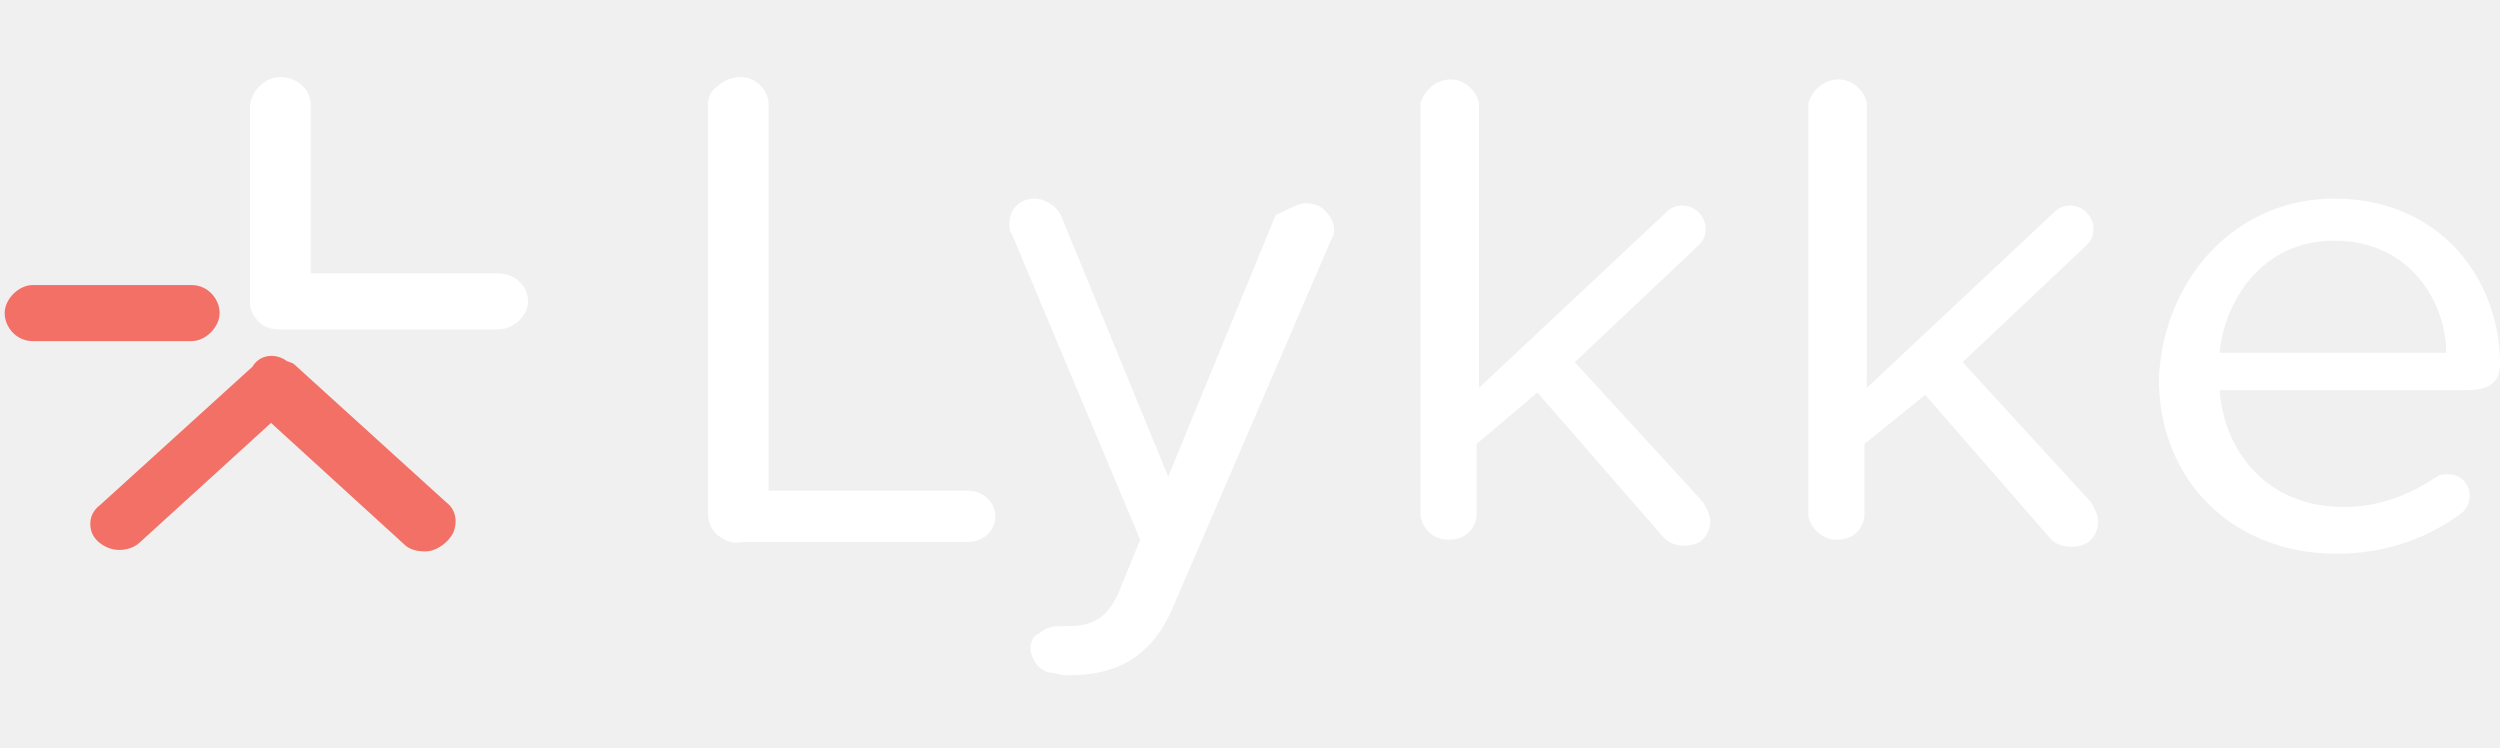
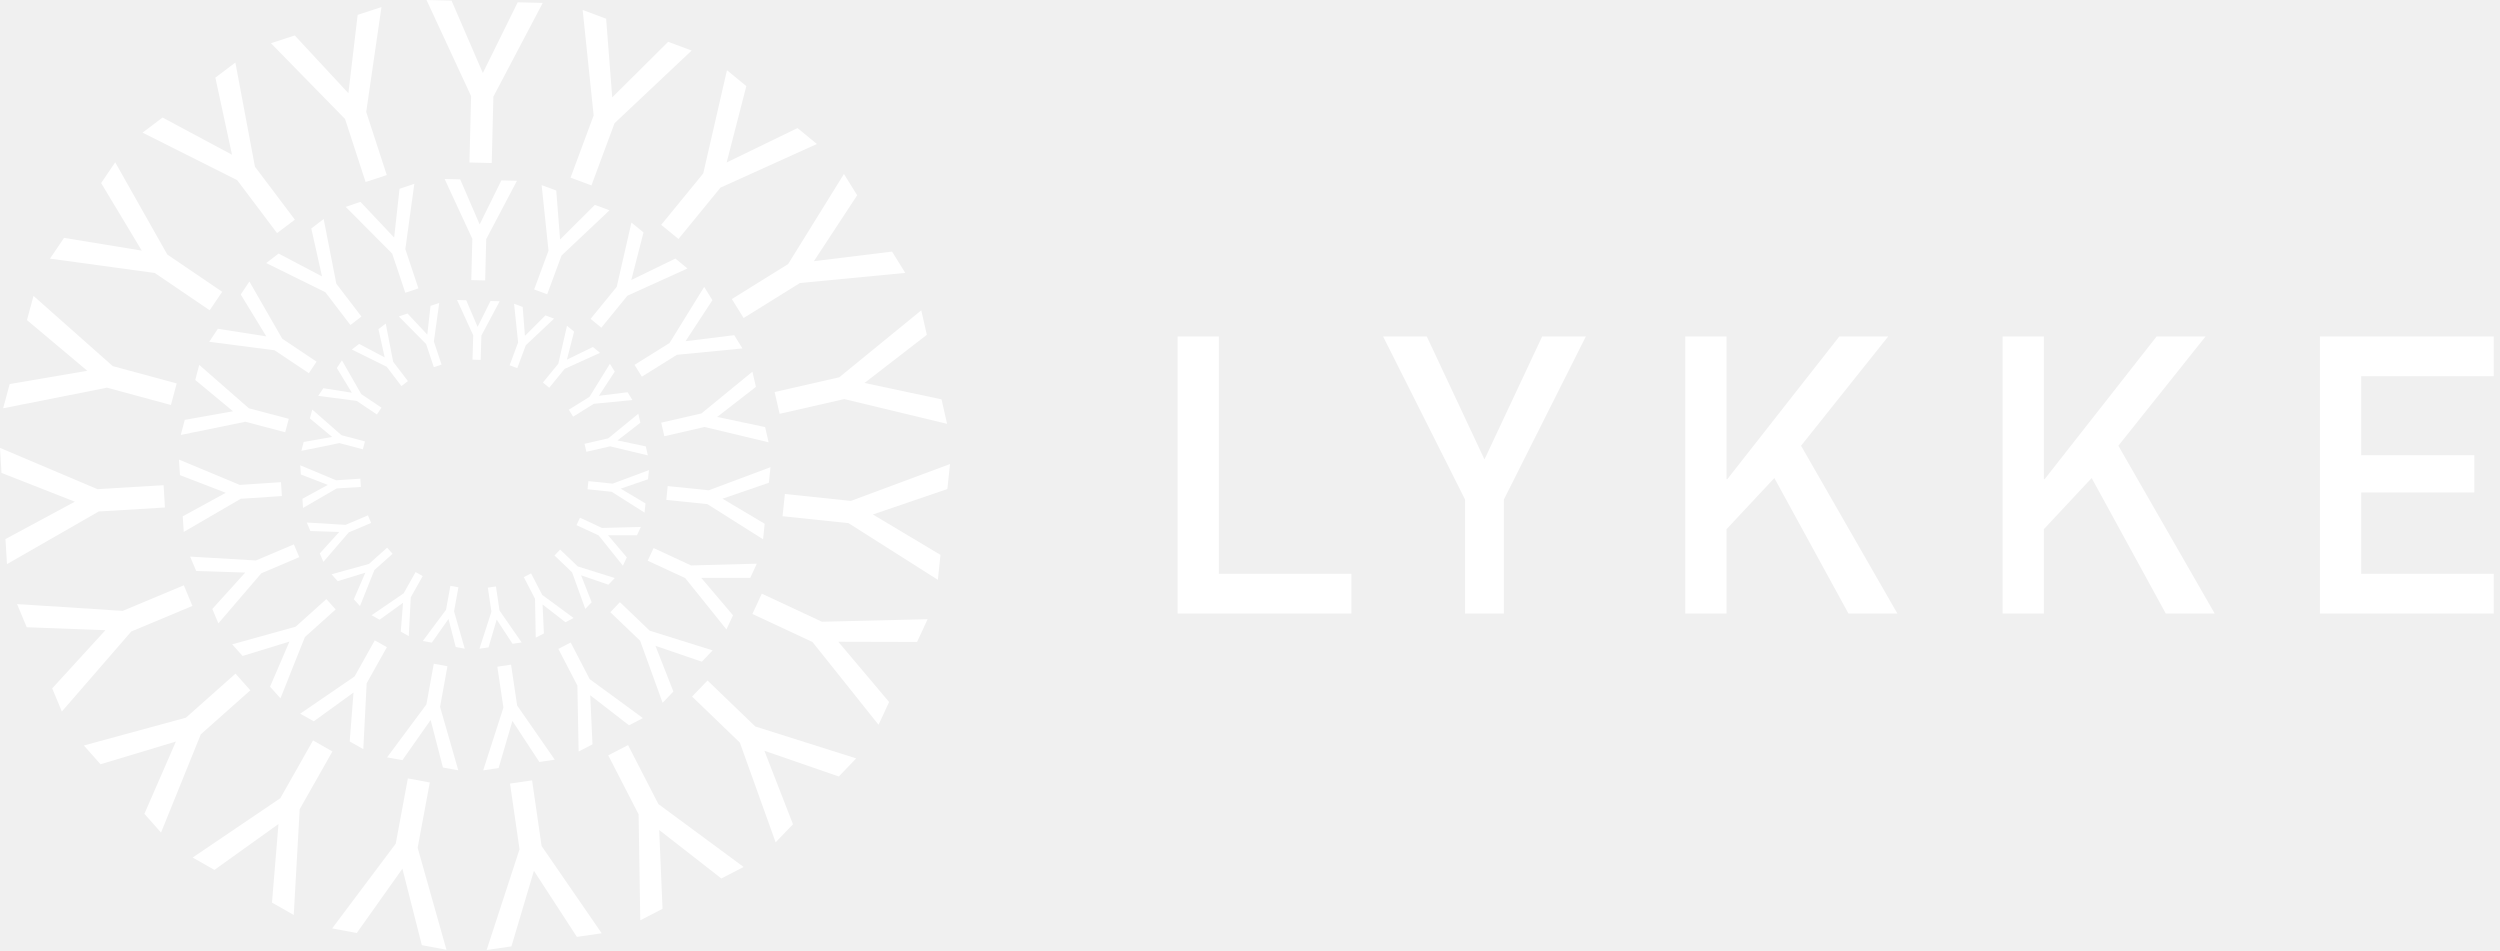
- <svg xmlns="http://www.w3.org/2000/svg" version="1.2" baseProfile="tiny" id="Layer_1" x="0px" y="0px" viewBox="0 0 107 32" overflow="visible" xml:space="preserve">
-   <g>
-     <path fill="#FFFFFF" d="M31.7,3.3c0.7,0,1.2,0.6,1.2,1.2V21h8.5c0.7,0,1.2,0.5,1.2,1.1s-0.5,1.1-1.2,1.1h-9.7   c-0.4,0.1-0.7-0.1-1-0.3c-0.3-0.3-0.4-0.6-0.4-1V4.5c0-0.3,0.1-0.6,0.4-0.8C31,3.4,31.4,3.3,31.7,3.3z" />
-     <path fill="#FFFFFF" d="M55.9,8.7c0.3,0,0.6,0.1,0.8,0.3c0.2,0.2,0.4,0.5,0.4,0.8c0,0.1,0,0.3-0.1,0.4l-6.8,15.8   c-0.9,2.1-2.4,2.9-4.4,2.9c-0.2,0-0.4,0-0.7-0.1c-0.5,0-0.9-0.4-1-1c0-0.3,0.1-0.6,0.4-0.7c0.2-0.2,0.5-0.3,0.8-0.3   c0.1,0,0.2,0,0.4,0c1,0,1.7-0.3,2.2-1.5l0.9-2.2l-5.5-13.1c-0.1-0.1-0.1-0.3-0.1-0.4c0-0.3,0.1-0.6,0.3-0.8   c0.2-0.2,0.5-0.3,0.8-0.3c0.4,0,0.9,0.3,1.1,0.7l4.6,11.2l4.6-11.2C55.1,9,55.5,8.7,55.9,8.7z" />
-     <path fill="#FFFFFF" d="M62.1,3.4c0.6,0,1.1,0.5,1.2,1v12.2l8-7.5c0.2-0.2,0.4-0.3,0.7-0.3c0.6,0,1,0.5,1,1c0,0.3-0.1,0.5-0.3,0.7   l-5.3,5l5.5,6c0.1,0.2,0.3,0.5,0.3,0.8c0,0.5-0.3,0.9-0.7,1c-0.4,0.1-0.9,0.1-1.3-0.3l-5.4-6.2L63.2,19v3.1c-0.1,0.6-0.5,1-1.2,1   s-1.1-0.5-1.2-1V4.4C61,3.8,61.5,3.4,62.1,3.4z" />
-     <path fill="#FFFFFF" d="M78.7,3.4c0.6,0,1.1,0.5,1.2,1v12.2l8-7.5c0.2-0.2,0.4-0.3,0.7-0.3c0.6,0,1,0.5,1,1c0,0.3-0.1,0.5-0.3,0.7   l-5.3,5l5.5,6c0.1,0.2,0.3,0.5,0.3,0.8c0,0.3-0.1,0.6-0.3,0.8c-0.2,0.2-0.5,0.3-0.8,0.3c-0.4,0-0.7-0.1-0.9-0.3l-5.4-6.2L79.8,19   v3.1c-0.1,0.6-0.5,1-1.2,1c-0.6,0-1.1-0.5-1.2-1V4.4C77.6,3.8,78.1,3.4,78.7,3.4z" />
-     <path fill="#FFFFFF" d="M99.9,8.5c4.5,0,7.1,3.4,7.1,7.1c0,0.7-0.4,1.1-1.4,1.1H95c0.2,2.7,2.1,5,5.3,5c1.5,0,2.8-0.5,4-1.3   c0.1-0.1,0.4-0.1,0.5-0.1c0.5,0,0.9,0.4,0.9,0.9c0,0.3-0.1,0.6-0.4,0.8c-1.5,1.1-3.3,1.7-5.3,1.7c-4.4,0-7.6-3.1-7.6-7.5   C92.6,11.9,95.7,8.5,99.9,8.5z M99.9,10.3c-3.1,0-4.7,2.6-4.9,4.8h9.7C104.7,13,103.2,10.3,99.9,10.3z" />
-     <path fill="#FFFFFF" d="M12,3.3c0.7,0,1.3,0.5,1.3,1.2v7.2h8c0.7,0,1.3,0.5,1.3,1.2c0,0.6-0.6,1.2-1.3,1.2h-9.2c-0.1,0-0.1,0-0.1,0   c-0.4,0-0.7-0.1-0.9-0.3c-0.2-0.2-0.4-0.5-0.4-0.8V4.5C10.8,3.8,11.4,3.3,12,3.3z" />
-     <path fill="#F27065" d="M8.2,12.2c0.7,0,1.2,0.6,1.2,1.2c0,0.6-0.6,1.2-1.2,1.2H1.4c-0.7,0-1.2-0.6-1.2-1.2c0-0.6,0.6-1.2,1.2-1.2   C1.4,12.2,8.2,12.2,8.2,12.2z" />
-     <path fill="#F27065" d="M12.2,15.4L12.2,15.4c0.1,0.1,0.3,0.1,0.4,0.2l6.5,5.9c0.4,0.3,0.5,0.8,0.3,1.3c-0.2,0.4-0.7,0.8-1.2,0.8   l0,0c-0.4,0-0.7-0.1-0.9-0.3l-5.7-5.2l-5.6,5.1c-0.3,0.3-0.8,0.4-1.2,0.3c-0.4-0.1-0.8-0.4-0.9-0.8c-0.1-0.4,0-0.8,0.4-1.1l6.5-5.9   C11.1,15.2,11.7,15.1,12.2,15.4z" />
-   </g>
+ <svg xmlns="http://www.w3.org/2000/svg" width="150" height="57" viewBox="0 0 150 57" fill="none">
+   <path d="M28.266 5.767L25.591 0L27.093 0.038L28.97 4.381L31.062 0.138L32.564 0.175L29.603 5.799L29.504 9.782L28.166 9.749L28.266 5.768V5.767Z" fill="white" />
+   <path d="M35.619 6.923L34.96 0.599L36.368 1.124L36.734 5.843L40.089 2.509L41.497 3.034L36.873 7.391L35.487 11.125L34.233 10.659L35.619 6.926V6.923Z" fill="white" />
+   <path d="M42.194 10.41L43.618 4.213L44.78 5.167L43.599 9.749L47.851 7.685L49.013 8.639L43.228 11.257L40.708 14.339L39.672 13.49L42.191 10.409L42.194 10.41Z" fill="white" />
+   <path d="M47.289 15.841L50.637 10.438L51.43 11.716L48.834 15.671L53.523 15.095L54.316 16.373L47.996 16.98L44.617 19.081L43.911 17.943L47.289 15.843V15.841Z" fill="white" />
+   <path d="M50.355 22.637L55.276 18.619L55.61 20.087L51.87 22.979L56.492 23.963L56.826 25.431L50.654 23.944L46.776 24.829L46.478 23.522L50.355 22.638V22.637Z" fill="white" />
+   <path d="M51.049 30.056L57 27.843L56.843 29.34L52.371 30.869L56.429 33.293L56.272 34.79L50.909 31.388L46.953 30.973L47.093 29.64L51.047 30.055L51.049 30.056Z" fill="white" />
+   <path d="M49.311 37.304L55.658 37.152L55.023 38.517L50.298 38.505L53.347 42.121L52.712 43.486L48.748 38.52L45.143 36.836L45.708 35.622L49.312 37.304H49.311Z" fill="white" />
+   <path d="M45.316 43.589L51.37 45.504L50.329 46.589L45.863 45.045L47.579 49.455L46.538 50.54L44.391 44.556L41.524 41.795L42.451 40.83L45.318 43.59L45.316 43.589Z" fill="white" />
+   <path d="M39.506 48.246L44.617 52.018L43.281 52.708L39.552 49.8L39.752 54.528L38.416 55.218L38.316 48.861L36.494 45.32L37.683 44.706L39.504 48.246H39.506Z" fill="white" />
+   <path d="M32.497 50.762L36.102 55.996L34.614 56.213L32.035 52.248L30.686 56.783L29.198 57L31.172 50.957L30.601 47.014L31.925 46.821L32.496 50.762H32.497Z" fill="white" />
+   <path d="M25.059 50.866L26.787 56.985L25.31 56.709L24.144 52.122L21.407 55.98L19.93 55.704L23.744 50.621L24.472 46.704L25.788 46.95L25.059 50.865V50.866Z" fill="white" />
+   <path d="M17.982 48.55L17.625 54.898L16.319 54.156L16.709 49.44L12.866 52.194L11.559 51.452L16.819 47.892L18.782 44.426L19.945 45.088L17.983 48.551L17.982 48.55Z" fill="white" />
+   <path d="M12.047 44.062L9.662 49.955L8.664 48.829L10.554 44.492L6.029 45.855L5.032 44.729L11.157 43.06L14.131 40.417L15.019 41.42L12.045 44.063L12.047 44.062Z" fill="white" />
+   <path d="M7.874 37.892L3.711 42.692L3.132 41.303L6.324 37.812L1.603 37.634L1.024 36.245L7.359 36.654L11.029 35.118L11.545 36.355L7.876 37.89L7.874 37.892Z" fill="white" />
+   <path d="M5.928 30.686L0.419 33.846L0.328 32.343L4.49 30.102L0.09 28.375L0 26.873L5.846 29.35L9.816 29.112L9.896 30.449L5.927 30.688L5.928 30.686Z" fill="white" />
+   <path d="M6.417 23.26L0.189 24.496L0.581 23.043L5.239 22.247L1.618 19.206L2.01 17.753L6.764 21.966L10.603 23.007L10.254 24.3L6.416 23.26H6.417Z" fill="white" />
+   <path d="M9.289 16.38L2.999 15.518L3.842 14.273L8.505 15.038L6.069 10.983L6.912 9.738L10.038 15.272L13.331 17.508L12.58 18.617L9.289 16.381V16.38Z" fill="white" />
+   <path d="M14.229 10.808L8.553 7.958L9.753 7.052L13.92 9.284L12.922 4.658L14.122 3.752L15.296 10L17.692 13.18L16.623 13.986L14.229 10.807V10.808Z" fill="white" />
+   <path d="M20.7 7.135L16.257 2.594L17.686 2.127L20.903 5.593L21.459 0.893L22.888 0.425L21.973 6.717L23.207 10.504L21.935 10.92L20.702 7.134L20.7 7.135Z" fill="white" />
+   <path d="M28.339 14.328L26.676 10.737L27.612 10.761L28.779 13.465L30.082 10.823L31.017 10.847L29.173 14.347L29.11 16.827L28.277 16.806L28.34 14.328H28.339Z" fill="white" />
+   <path d="M32.911 15.044L32.498 11.107L33.375 11.432L33.605 14.369L35.692 12.293L36.57 12.618L33.692 15.332L32.831 17.657L32.049 17.367L32.91 15.042L32.911 15.044Z" fill="white" />
+   <path d="M37.003 17.212L37.886 13.354L38.611 13.947L37.877 16.801L40.523 15.514L41.248 16.108L37.647 17.74L36.08 19.661L35.435 19.133L37.001 17.213L37.003 17.212Z" fill="white" />
+   <path d="M40.172 20.581L42.251 17.214L42.745 18.01L41.132 20.473L44.052 20.11L44.546 20.905L40.613 21.288L38.511 22.6L38.071 21.892L40.172 20.581Z" fill="white" />
+   <path d="M42.086 24.806L45.145 22.3L45.355 23.213L43.029 25.018L45.907 25.625L46.117 26.538L42.273 25.618L39.86 26.173L39.673 25.36L42.086 24.806Z" fill="white" />
+   <path d="M42.527 29.417L46.229 28.031L46.133 28.964L43.35 29.922L45.88 31.427L45.785 32.358L42.442 30.247L39.979 29.994L40.063 29.165L42.526 29.418L42.527 29.417Z" fill="white" />
+   <path d="M41.457 33.927L45.408 33.821L45.016 34.672H42.075L43.98 36.917L43.587 37.768L41.11 34.683L38.863 33.642L39.214 32.884L41.46 33.925L41.457 33.927Z" fill="white" />
+   <path d="M38.983 37.843L42.757 39.024L42.11 39.701L39.327 38.749L40.403 41.491L39.757 42.168L38.409 38.446L36.619 36.733L37.194 36.13L38.983 37.843Z" fill="white" />
+   <path d="M35.383 40.748L38.573 43.086L37.742 43.518L35.414 41.716L35.549 44.66L34.718 45.092L34.643 41.134L33.501 38.934L34.24 38.549L35.382 40.749L35.383 40.748Z" fill="white" />
+   <path d="M31.029 42.331L33.286 45.58L32.361 45.719L30.745 43.257L29.917 46.083L28.991 46.222L30.205 42.456L29.84 40.002L30.664 39.88L31.029 42.332V42.331Z" fill="white" />
+   <path d="M26.405 42.414L27.497 46.218L26.576 46.051L25.838 43.199L24.145 45.609L23.224 45.442L25.584 42.266L26.027 39.826L26.846 39.975L26.404 42.414H26.405Z" fill="white" />
+   <path d="M22 40.995L21.798 44.948L20.982 44.489L21.211 41.551L18.828 43.278L18.012 42.82L21.275 40.587L22.486 38.423L23.213 38.831L22.002 40.993L22 40.995Z" fill="white" />
+   <path d="M18.294 38.223L16.828 41.899L16.203 41.201L17.367 38.494L14.555 39.358L13.93 38.66L17.738 37.602L19.583 35.946L20.139 36.567L18.296 38.221L18.294 38.223Z" fill="white" />
+   <path d="M15.678 34.398L13.103 37.401L12.738 36.538L14.713 34.354L11.772 34.259L11.407 33.396L15.353 33.629L17.632 32.661L17.957 33.428L15.678 34.397V34.398Z" fill="white" />
+   <path d="M14.443 29.927L11.025 31.915L10.963 30.98L13.546 29.568L10.8 28.51L10.738 27.575L14.388 29.095L16.859 28.93L16.914 29.762L14.444 29.925L14.443 29.927Z" fill="white" />
+   <path d="M14.718 25.304L10.846 26.098L11.085 25.192L13.981 24.677L11.715 22.799L11.954 21.893L14.931 24.497L17.326 25.13L17.113 25.937L14.719 25.304H14.718Z" fill="white" />
+   <path d="M16.473 21.017L12.554 20.508L13.073 19.728L15.979 20.184L14.445 17.67L14.964 16.891L16.934 20.323L18.994 21.7L18.531 22.394L16.473 21.016V21.017Z" fill="white" />
+   <path d="M19.52 17.532L15.973 15.783L16.716 15.214L19.32 16.584L18.678 13.709L19.42 13.14L20.18 17.024L21.686 18.993L21.024 19.5L19.52 17.532Z" fill="white" />
+   <path d="M23.53 15.217L20.742 12.411L21.629 12.113L23.649 14.256L23.972 11.327L24.86 11.029L24.32 14.95L25.106 17.301L24.317 17.566L23.531 15.215L23.53 15.217Z" fill="white" />
+   <path d="M28.394 20.12L27.423 17.999L27.974 18.015L28.655 19.613L29.43 18.059L29.981 18.075L28.884 20.134L28.84 21.595L28.35 21.58L28.393 20.119L28.394 20.12Z" fill="white" />
+   <path d="M31.087 20.545L30.844 18.225L31.361 18.418L31.496 20.149L32.725 18.925L33.243 19.118L31.546 20.717L31.038 22.088L30.578 21.917L31.086 20.547L31.087 20.545Z" fill="white" />
+   <path d="M33.498 21.822L34.02 19.547L34.446 19.897L34.014 21.579L35.574 20.82L36.001 21.17L33.879 22.132L32.954 23.265L32.575 22.953L33.498 21.822Z" fill="white" />
+   <path d="M35.368 23.812L36.594 21.828L36.885 22.296L35.935 23.748L37.655 23.534L37.947 24.003L35.628 24.228L34.389 25L34.129 24.583L35.368 23.811V23.812Z" fill="white" />
+   <path d="M36.494 26.301L38.298 24.824L38.422 25.363L37.051 26.426L38.748 26.785L38.871 27.323L36.605 26.78L35.182 27.107L35.072 26.628L36.494 26.301Z" fill="white" />
+   <path d="M36.754 29.019L38.938 28.207L38.88 28.757L37.24 29.318L38.73 30.207L38.672 30.756L36.703 29.508L35.252 29.356L35.303 28.867L36.755 29.019H36.754Z" fill="white" />
+   <path d="M36.122 31.677L38.452 31.617L38.219 32.117H36.485L37.607 33.441L37.375 33.942L35.916 32.123L34.592 31.509L34.797 31.063L36.121 31.677H36.122Z" fill="white" />
+   <path d="M34.662 33.985L36.886 34.682L36.505 35.081L34.865 34.518L35.499 36.135L35.118 36.534L34.324 34.339L33.269 33.329L33.609 32.974L34.664 33.984L34.662 33.985Z" fill="white" />
+   <path d="M32.537 35.7L34.416 37.079L33.927 37.334L32.555 36.27L32.634 38.005L32.144 38.259L32.101 35.926L31.428 34.628L31.864 34.401L32.536 35.698L32.537 35.7Z" fill="white" />
+   <path d="M29.97 36.63L31.299 38.547L30.753 38.628L29.802 37.176L29.313 38.843L28.767 38.924L29.485 36.704L29.27 35.258L29.757 35.186L29.971 36.632L29.97 36.63Z" fill="white" />
+   <path d="M27.243 36.677L27.885 38.92L27.343 38.821L26.909 37.139L25.91 38.558L25.368 38.459L26.761 36.589L27.023 35.151L27.505 35.239L27.243 36.677Z" fill="white" />
+   <path d="M24.647 35.838L24.526 38.169L24.046 37.898L24.182 36.167L22.776 37.183L22.295 36.913L24.22 35.599L24.935 34.324L25.362 34.565L24.647 35.839V35.838Z" fill="white" />
+   <path d="M22.465 34.202L21.599 36.367L21.231 35.956L21.919 34.361L20.26 34.869L19.893 34.457L22.139 33.835L23.227 32.86L23.554 33.227L22.466 34.201L22.465 34.202Z" fill="white" />
+   <path d="M20.924 31.945L19.403 33.713L19.188 33.204L20.354 31.918L18.621 31.861L18.405 31.352L20.731 31.492L22.076 30.922L22.267 31.375L20.922 31.945H20.924Z" fill="white" />
+   <path d="M20.197 29.307L18.181 30.477L18.146 29.925L19.669 29.095L18.051 28.47L18.015 27.919L20.166 28.817L21.622 28.722L21.655 29.213L20.198 29.308L20.197 29.307Z" fill="white" />
+   <path d="M20.363 26.585L18.081 27.052L18.221 26.518L19.929 26.216L18.594 25.108L18.735 24.574L20.488 26.111L21.898 26.486L21.772 26.961L20.362 26.586L20.363 26.585Z" fill="white" />
+   <path d="M21.403 24.055L19.093 23.752L19.4 23.292L21.112 23.564L20.21 22.081L20.516 21.621L21.675 23.646L22.888 24.46L22.614 24.869L21.402 24.055H21.403Z" fill="white" />
+   <path d="M23.199 22.004L21.11 20.971L21.548 20.635L23.082 21.445L22.706 19.749L23.144 19.413L23.589 21.704L24.475 22.866L24.084 23.164L23.199 22.002V22.004Z" fill="white" />
+   <path d="M25.567 20.642L23.927 18.985L24.45 18.811L25.638 20.076L25.831 18.35L26.354 18.176L26.033 20.487L26.494 21.873L26.028 22.029L25.567 20.643V20.642Z" fill="white" />
+   <path d="M70.656 36.812V20.187H73.132V34.429H81.085V36.812H70.656Z" fill="white" />
+   <path d="M87.903 36.812V29.971L82.985 20.187H85.607L89.068 27.565L92.53 20.187H95.151L90.233 29.971V36.812H87.903Z" fill="white" />
+   <path d="M101.117 36.812V20.187H103.593V28.751H103.638L110.359 20.187H113.294L108.063 26.744L113.843 36.812H110.908L106.461 28.682L103.593 31.75V36.812H101.117Z" fill="white" />
+   <path d="M120.157 36.812V20.187H122.632V28.751H122.677L129.398 20.187H132.333L127.102 26.744L132.882 36.812H129.947L125.5 28.682L122.632 31.75V36.812H120.157Z" fill="white" />
+   <path d="M139.196 36.812V20.187H149.625V22.57H141.671V27.314H148.46V29.549H141.671V34.429H149.625V36.812H139.196Z" fill="white" />
</svg>
